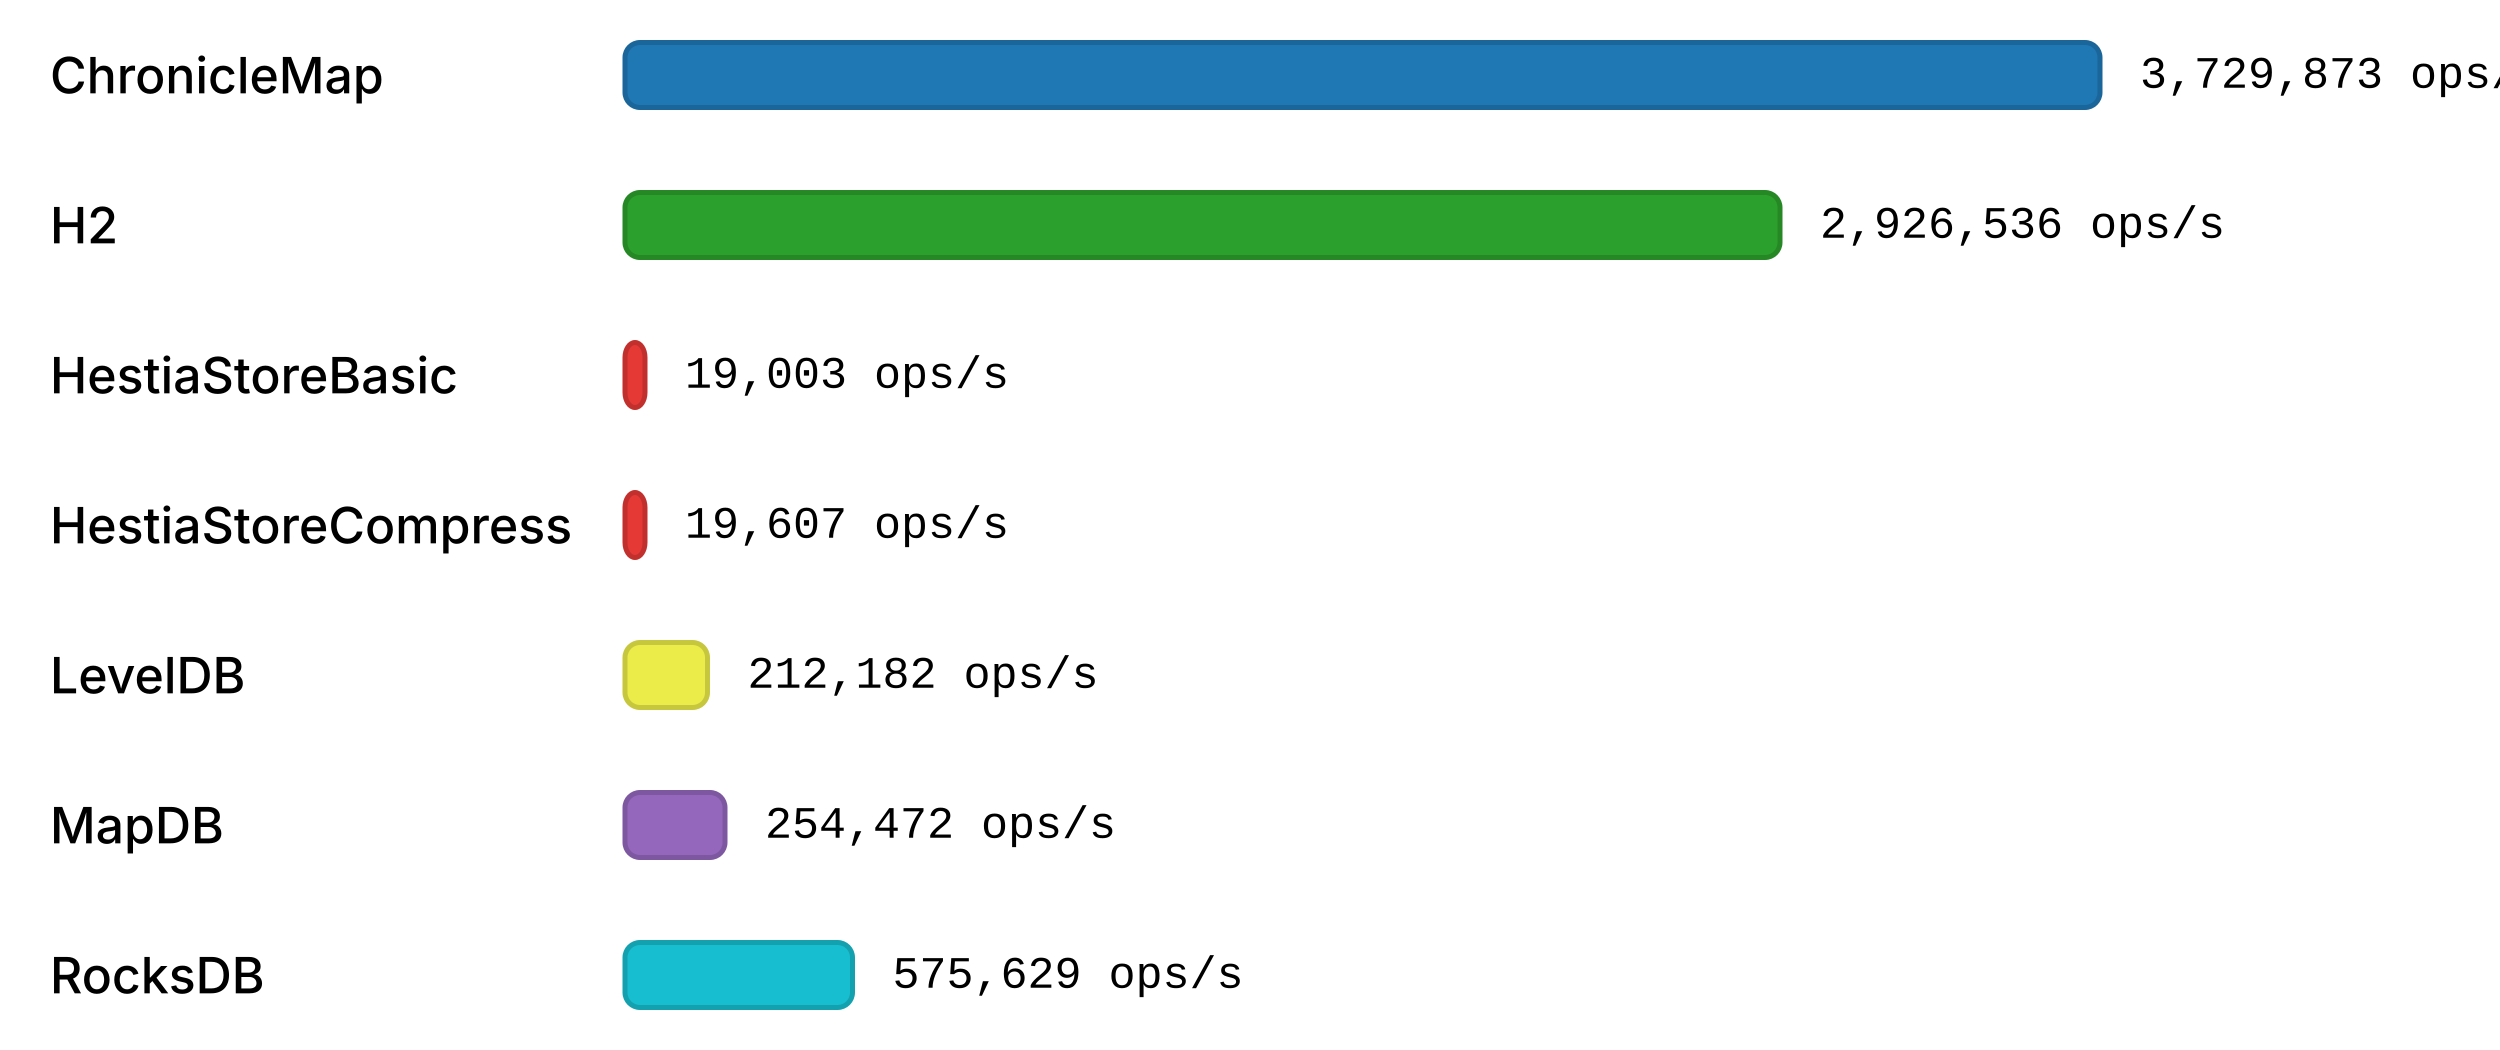
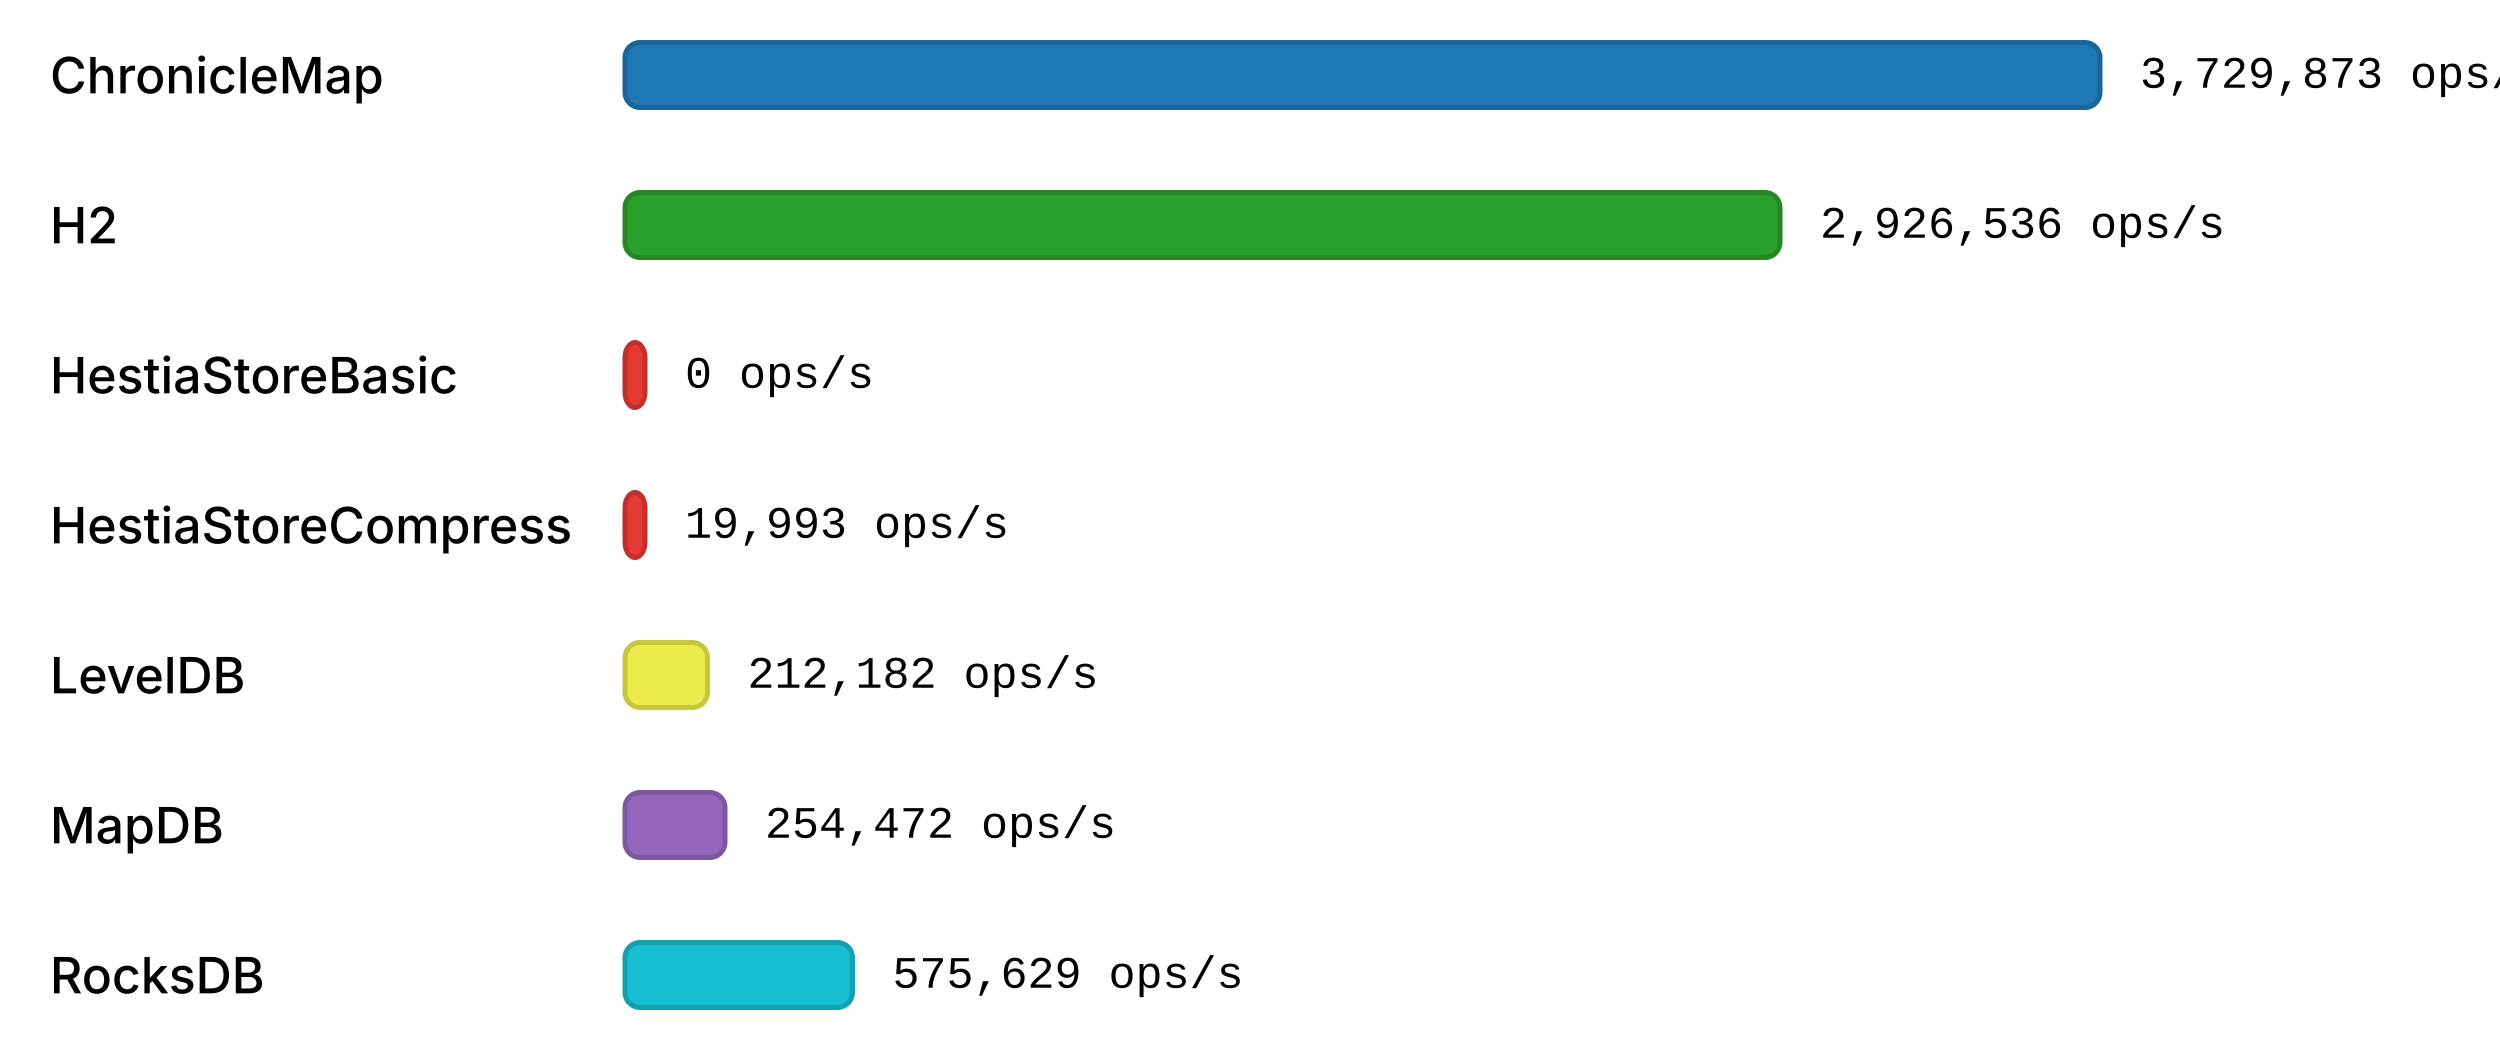
<svg xmlns="http://www.w3.org/2000/svg" width="1000" height="420" viewBox="0 0 1000 420">
  <style>
        text { fill: currentColor; dominant-baseline: middle; }
        .label { font: 500 20px "Inter", "Helvetica Neue", Arial, sans-serif; }
        .value { font: 18px "IBM Plex Mono", "Courier New", monospace; }
    </style>
  <rect x="0" y="10" width="1000" height="40" fill="rgba(255,255,255,0.15)" />
  <text class="label" x="20" y="30">ChronicleMap</text>
  <rect x="250" y="17" width="590" height="26" rx="6" ry="6" fill="#1F77B4" stroke="#1A6599" stroke-width="2" />
  <text class="value" x="856" y="30">3,729,873 ops/s</text>
  <rect x="0" y="70" width="1000" height="40" fill="rgba(255,255,255,0.15)" />
  <text class="label" x="20" y="90">H2</text>
  <rect x="250" y="77" width="462" height="26" rx="6" ry="6" fill="#2CA02C" stroke="#258825" stroke-width="2" />
  <text class="value" x="728" y="90">2,926,536 ops/s</text>
  <rect x="0" y="130" width="1000" height="40" fill="rgba(255,255,255,0.15)" />
  <text class="label" x="20" y="150">HestiaStoreBasic</text>
  <rect x="250" y="137" width="8" height="26" rx="6" ry="6" fill="#E53935" stroke="#C2302D" stroke-width="2" />
-   <text class="value" x="274" y="150">19,003 ops/s</text>
+   <text class="value" x="274" y="150">0 ops/s</text>
  <rect x="0" y="190" width="1000" height="40" fill="rgba(255,255,255,0.15)" />
  <text class="label" x="20" y="210">HestiaStoreCompress</text>
  <rect x="250" y="197" width="8" height="26" rx="6" ry="6" fill="#E53935" stroke="#C2302D" stroke-width="2" />
-   <text class="value" x="274" y="210">19,607 ops/s</text>
+   <text class="value" x="274" y="210">19,993 ops/s</text>
  <rect x="0" y="250" width="1000" height="40" fill="rgba(255,255,255,0.15)" />
  <text class="label" x="20" y="270">LevelDB</text>
  <rect x="250" y="257" width="33" height="26" rx="6" ry="6" fill="#ebeb49" stroke="#C7C73E" stroke-width="2" />
  <text class="value" x="299" y="270">212,182 ops/s</text>
  <rect x="0" y="310" width="1000" height="40" fill="rgba(255,255,255,0.15)" />
  <text class="label" x="20" y="330">MapDB</text>
  <rect x="250" y="317" width="40" height="26" rx="6" ry="6" fill="#9467BD" stroke="#7D57A0" stroke-width="2" />
  <text class="value" x="306" y="330">254,472 ops/s</text>
  <rect x="0" y="370" width="1000" height="40" fill="rgba(255,255,255,0.15)" />
  <text class="label" x="20" y="390">RocksDB</text>
  <rect x="250" y="377" width="91" height="26" rx="6" ry="6" fill="#17BECF" stroke="#13A1AF" stroke-width="2" />
  <text class="value" x="357" y="390">575,629 ops/s</text>
</svg>
